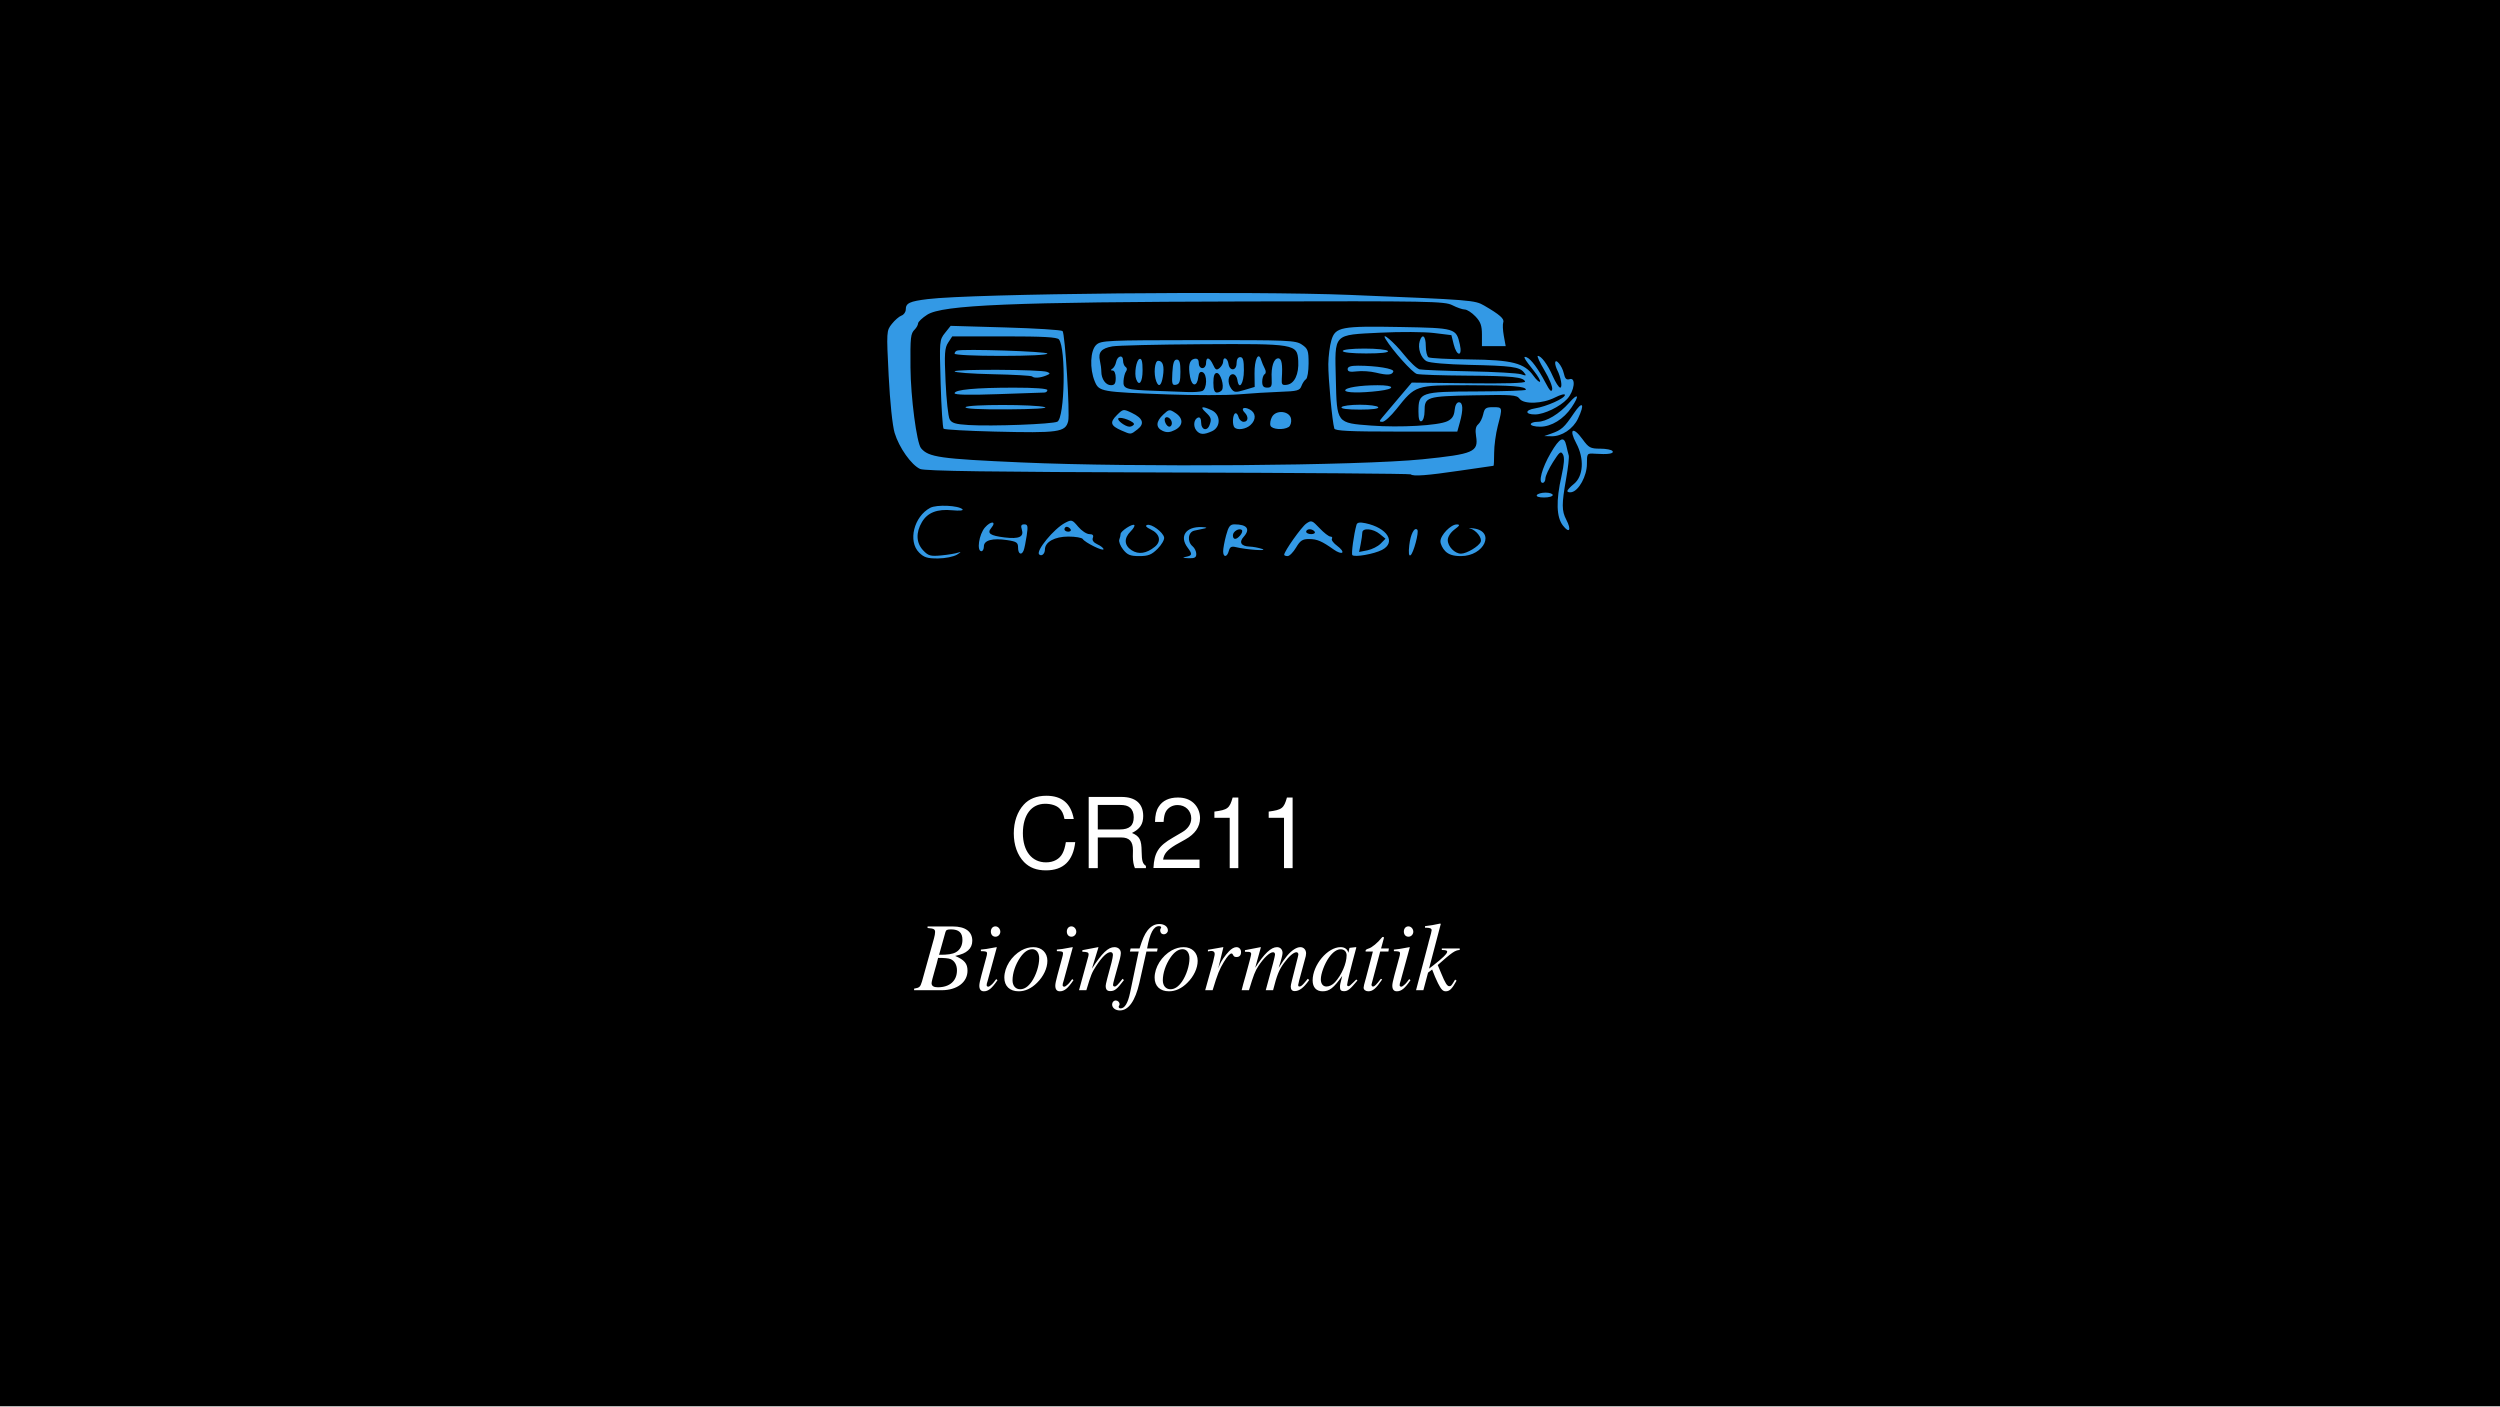
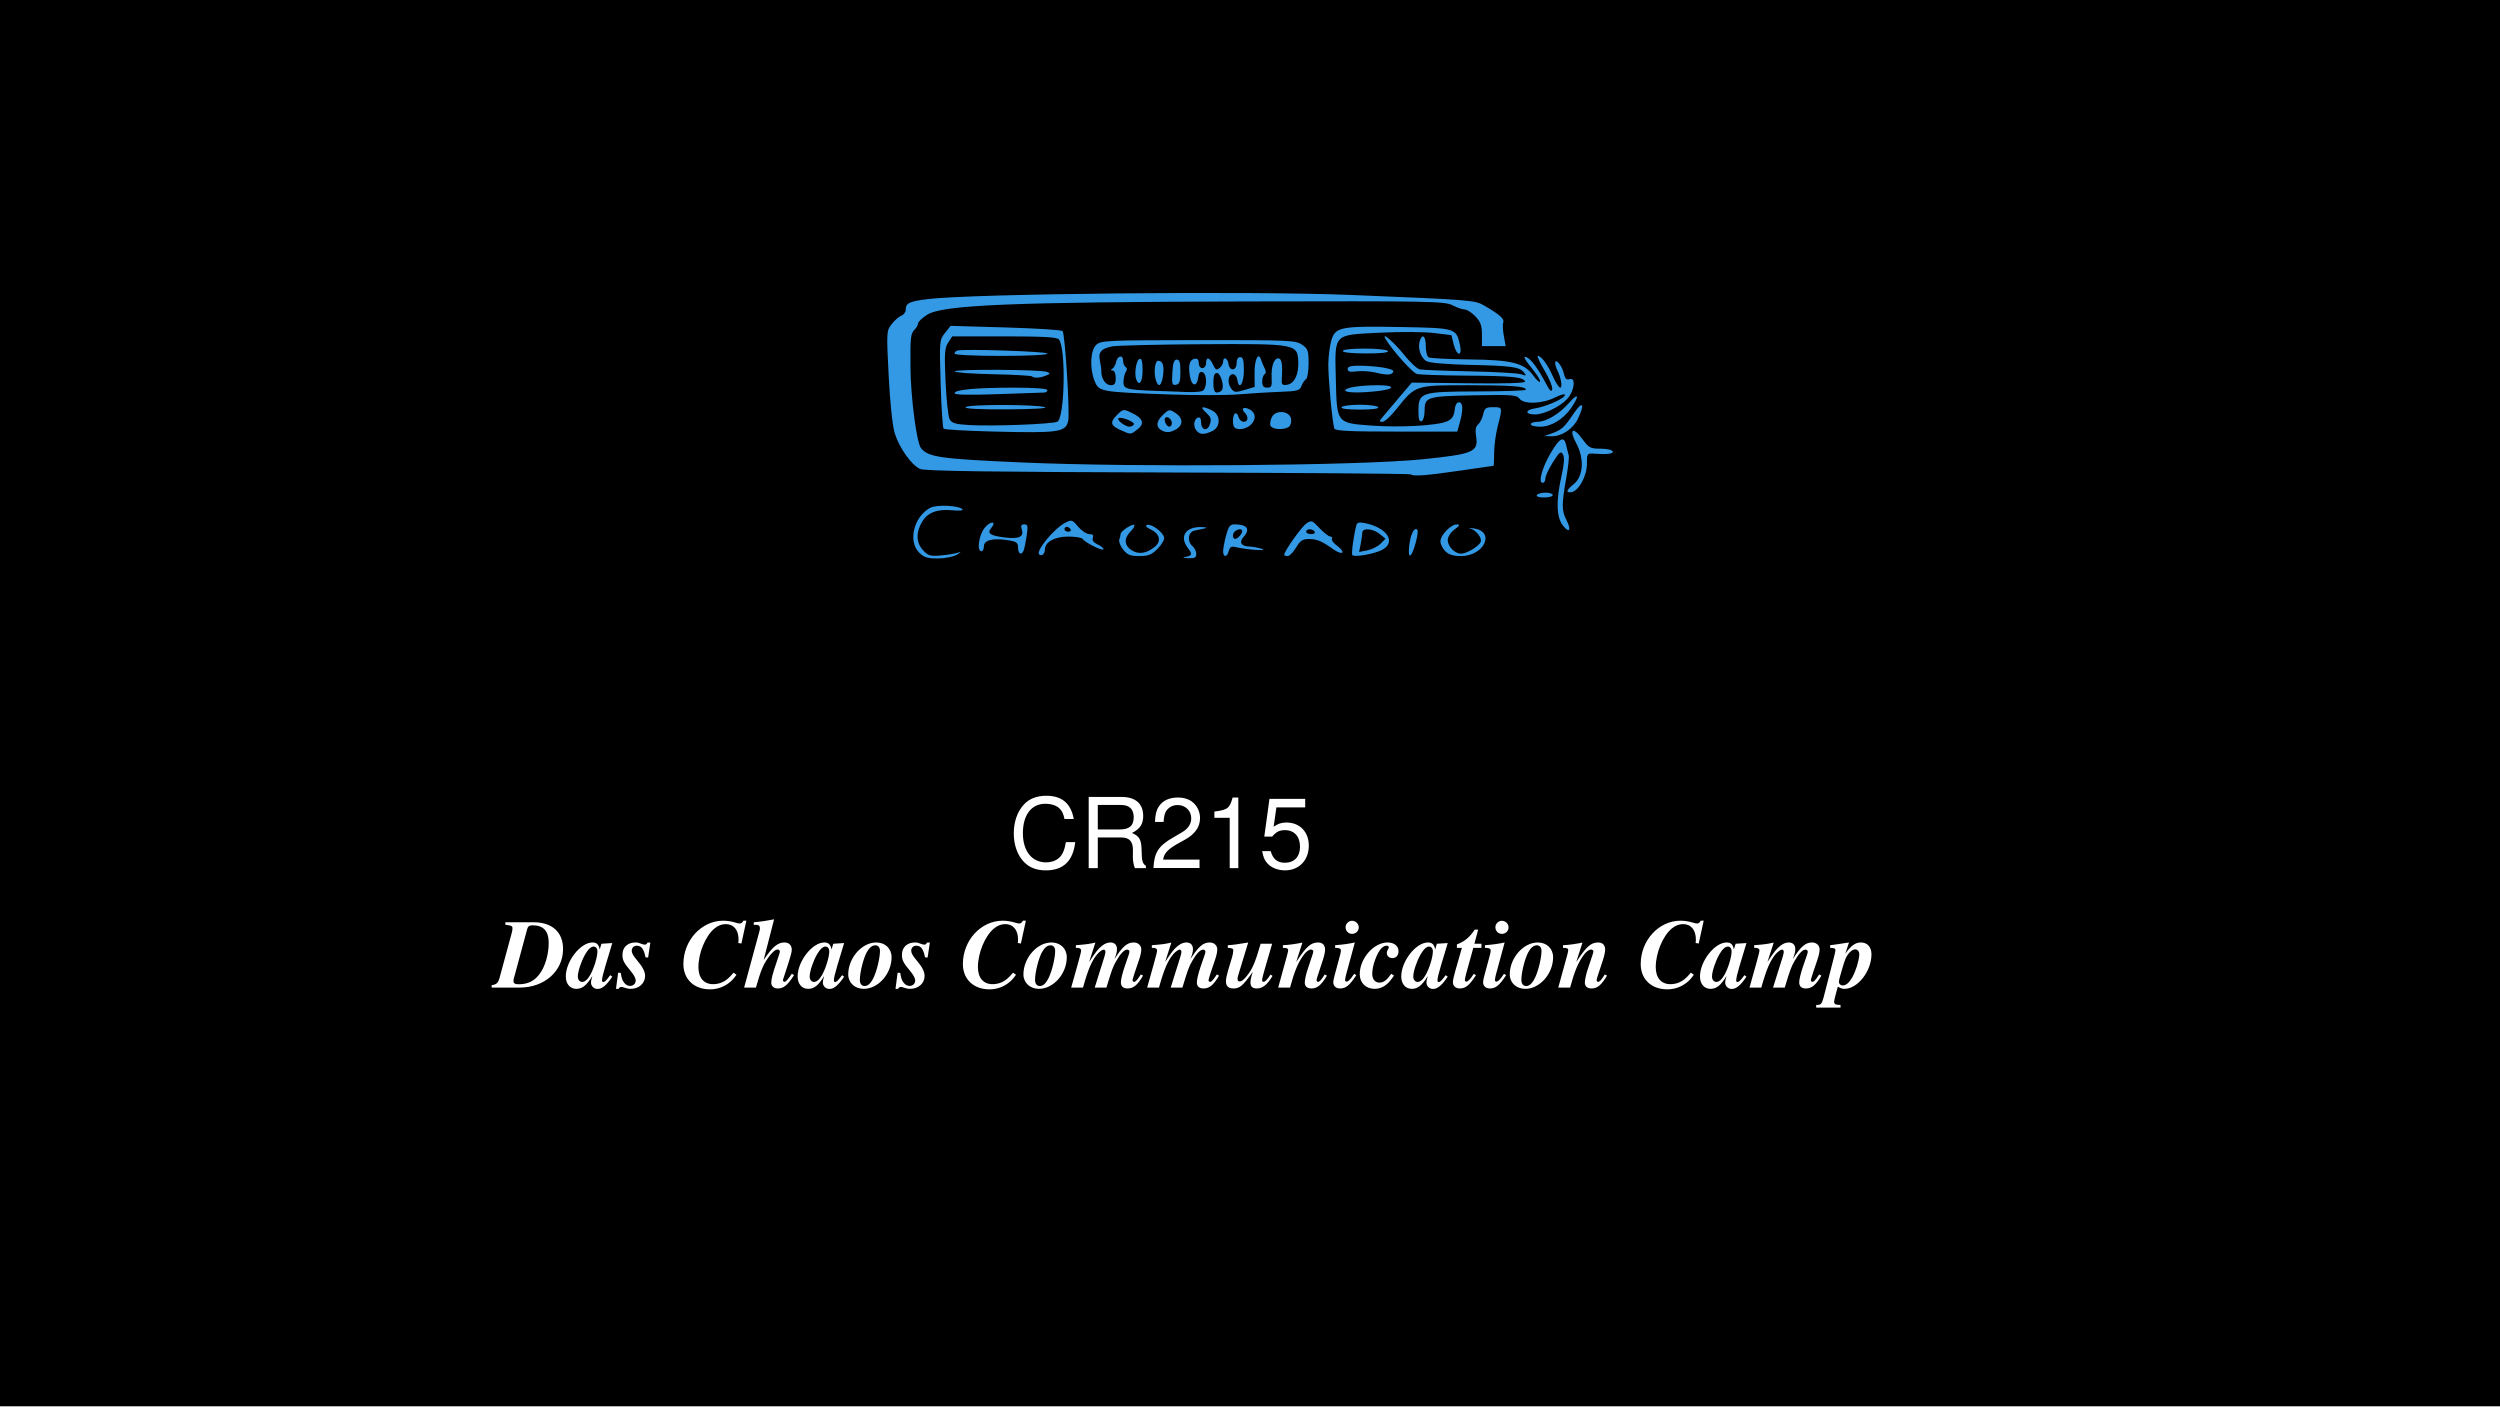
<svg xmlns="http://www.w3.org/2000/svg" xmlns:xlink="http://www.w3.org/1999/xlink" width="1920" height="1080" id="svg2" version="1.1">
  <defs id="defs4">
    <linearGradient id="linearGradient3807">
      <stop style="stop-color:#ffffff;stop-opacity:0;" offset="0" id="stop3809" />
      <stop id="stop3815" offset="0.2" style="stop-color:#ffffff;stop-opacity:0.784;" />
      <stop style="stop-color:#ffffff;stop-opacity:0.784;" offset="1" id="stop3811" />
    </linearGradient>
    <linearGradient xlink:href="#linearGradient3807" id="linearGradient3813" x1="650" y1="595.076" x2="1230" y2="595.076" gradientUnits="userSpaceOnUse" gradientTransform="matrix(1,0,0,0.9974417,-74.94924,-22.85744)" />
    <linearGradient xlink:href="#linearGradient3807" id="linearGradient3819" x1="575.051" y1="570.697" x2="1155.051" y2="570.697" gradientUnits="userSpaceOnUse" spreadMethod="reflect" />
    <linearGradient xlink:href="#linearGradient3807-2" id="linearGradient3819-8" x1="575.051" y1="570.697" x2="1155.051" y2="570.697" gradientUnits="userSpaceOnUse" spreadMethod="reflect" />
    <linearGradient id="linearGradient3807-2">
      <stop style="stop-color:#ffffff;stop-opacity:0;" offset="0" id="stop3809-5" />
      <stop id="stop3815-1" offset="0.2" style="stop-color:#ffffff;stop-opacity:1;" />
      <stop style="stop-color:#ffffff;stop-opacity:1;" offset="1" id="stop3811-1" />
    </linearGradient>
    <linearGradient gradientTransform="matrix(2.393314,0,0,1,-1291.511,359.3558)" y2="570.697" x2="1155.051" y1="570.697" x1="575.051" spreadMethod="reflect" gradientUnits="userSpaceOnUse" id="linearGradient4017-1" xlink:href="#linearGradient3807-2-2" />
    <linearGradient id="linearGradient3807-2-2">
      <stop style="stop-color:#ffffff;stop-opacity:0;" offset="0" id="stop3809-5-5" />
      <stop id="stop3815-1-7" offset="0.2" style="stop-color:#ffffff;stop-opacity:1;" />
      <stop style="stop-color:#ffffff;stop-opacity:1;" offset="1" id="stop3811-1-0" />
    </linearGradient>
    <linearGradient y2="570.697" x2="1155.051" y1="570.697" x1="575.051" spreadMethod="reflect" gradientTransform="matrix(2.393314,0,0,1,-842.013,2.87365)" gradientUnits="userSpaceOnUse" id="linearGradient4510" xlink:href="#linearGradient3807-2-2" />
    <filter id="filter4858" width="1.2" color-interpolation-filters="sRGB">
      <feFlood id="feFlood4860" flood-opacity="0.297" flood-color="rgb(255,255,255)" result="flood" />
      <feComposite id="feComposite4862" in2="SourceGraphic" in="flood" operator="in" result="composite1" />
      <feGaussianBlur id="feGaussianBlur4864" stdDeviation="2" result="blur" />
      <feOffset id="feOffset4866" dx="2" dy="2.2" result="offset" />
      <feComposite id="feComposite4868" in2="offset" in="SourceGraphic" operator="over" result="composite2" dy="0" />
    </filter>
  </defs>
  <g id="layer1" transform="translate(0,27.63782)">
    <rect style="fill:#000000;fill-opacity:1;fill-rule:nonzero;stroke:none" id="rect3797" width="1920" height="1080" x="0" y="-27.638" />
    <path style="fill:#3399e5;fill-opacity:1" d="m 705.852,396.716 c -8.704,-8.704 -3.958,-27.712 8.579,-34.362 4.93,-2.615 21.772,-1.833 24.754,1.15 0.964,0.964 -2.311,1.279 -7.803,0.751 -11.648,-1.119 -19.019,1.74 -23.339,9.053 -4.767,8.07 -4.443,15.962 0.889,21.671 3.964,4.245 5.631,4.72 13.88,3.952 5.156,-0.48 11.062,-1.463 13.125,-2.184 2.47,-0.864 2.15,-0.33 -0.938,1.564 -2.607,1.599 -9.095,2.905 -14.616,2.942 -8.094,0.054 -10.779,-0.784 -14.531,-4.536 z m 204.929,3.279 c 4.901,-0.944 5.11,-2.029 1.347,-7.004 -6.579,-8.698 -1.461,-16.256 10.718,-15.83 3.586,0.125 4.63,0.553 2.467,1.01 -2.062,0.436 -5.648,1.198 -7.969,1.693 -4.972,1.061 -5.827,8.41 -1.406,12.079 1.547,1.284 2.812,3.918 2.812,5.855 0,2.774 -1.292,3.466 -6.094,3.265 -4.407,-0.185 -4.926,-0.48 -1.875,-1.068 z m -112.714,-1.859 c -2.691,-2.691 11.355,-19.757 19.957,-24.25 4.972,-2.596 5.434,-2.459 10.01,2.98 2.639,3.136 6.501,5.702 8.582,5.702 2.627,0 3.447,0.878 2.683,2.87 -0.719,1.873 0.514,3.606 3.549,4.988 2.558,1.165 4.651,2.844 4.651,3.731 0,1.915 -14.222,-5.064 -15.921,-7.812 -0.646,-1.046 -5.637,-1.902 -11.09,-1.902 -10.47,0 -17.989,4.16 -17.989,9.953 0,3.344 -2.619,5.553 -4.433,3.739 z M 822.188,378.818 c -0.637,-1.031 -1.953,-1.875 -2.923,-1.875 -0.97,0 -1.764,0.844 -1.764,1.875 0,1.031 1.315,1.875 2.923,1.875 1.608,0 2.402,-0.844 1.764,-1.875 z m 40.379,15.596 c -2.176,-2.766 -3.502,-6.21 -2.949,-7.653 0.554,-1.443 1.007,-3.38 1.007,-4.303 0,-2.207 9.191,-8.199 10.527,-6.863 0.569,0.569 -0.723,2.793 -2.871,4.941 -5.22,5.22 -4.93,10.649 0.768,14.382 5.303,3.475 11.429,2.581 17.827,-2.6 5.304,-4.295 3.877,-10.082 -3.318,-13.462 -3.323,-1.561 -4.229,-2.726 -2.582,-3.318 3.209,-1.154 12.264,5.481 13.069,9.577 0.334,1.699 -1.921,5.617 -5.012,8.708 -4.579,4.579 -7.183,5.619 -14.065,5.619 -6.928,0 -9.156,-0.903 -12.401,-5.029 z m 76.809,1.306 c 0,-2.048 1.019,-7.532 2.264,-12.188 1.819,-6.801 3.079,-8.464 6.409,-8.464 9.74,0 12.441,3.655 7.081,9.578 -3.802,4.201 -1.967,7.244 4.513,7.484 2.775,0.103 7.155,0.931 9.733,1.841 5.054,1.784 -12.126,0.574 -20.271,-1.427 -3.332,-0.819 -4.574,-0.145 -5.375,2.917 -1.315,5.027 -4.354,5.208 -4.354,0.259 z m 13.163,-12.26 c 1.304,-1.572 1.866,-3.364 1.248,-3.982 -1.92,-1.92 -6.911,0.945 -6.911,3.968 0,3.672 2.621,3.679 5.663,0.013 z M 986.25,398.416 c 0,-2.631 13.256,-21.351 16.951,-23.94 3.935,-2.756 4.482,-2.567 10.23,3.528 3.34,3.542 7.078,6.44 8.306,6.44 1.228,0 1.757,0.77 1.175,1.712 -0.582,0.941 1.265,3.404 4.105,5.472 2.839,2.068 4.558,4.366 3.818,5.105 -0.739,0.739 -3.592,-0.247 -6.338,-2.191 -9.382,-6.641 -12.937,-8.167 -19.093,-8.195 -5.063,-0.023 -6.845,1.139 -10.029,6.535 -2.13,3.609 -5.054,6.562 -6.499,6.562 -1.445,0 -2.627,-0.462 -2.627,-1.028 z m 23.438,-17.722 c -0.637,-1.031 -2.375,-1.875 -3.861,-1.875 -1.486,0 -2.702,0.844 -2.702,1.875 0,1.031 1.737,1.875 3.861,1.875 2.123,0 3.339,-0.844 2.702,-1.875 z m 28.916,18.002 c -0.937,-0.957 1.111,-15.914 3.192,-23.307 0.498,-1.771 2.466,-2.125 6.797,-1.22 16.897,3.528 23.913,14.768 12.804,20.513 -6.176,3.194 -21.034,5.811 -22.793,4.015 z m 21.702,-8.787 3.756,-3.819 -4.426,-3.636 c -5.128,-4.212 -13.386,-4.864 -13.386,-1.058 0,1.418 -0.554,5.347 -1.23,8.73 l -1.23,6.152 6.38,-1.276 c 3.509,-0.702 8.071,-2.994 10.137,-5.095 z m 22.019,1.215 c 0.955,-8.472 3.91,-14.195 6.166,-11.94 1.51,1.509 -2.955,18.219 -5.247,19.635 -1.257,0.777 -1.574,-1.881 -0.919,-7.695 z M 1110,395.693 c -2.062,-2.062 -3.75,-5.476 -3.75,-7.585 0,-4.761 8.037,-13.06 12.571,-12.98 2.681,0.047 2.316,0.843 -1.79,3.906 -2.971,2.217 -5.156,5.644 -5.156,8.088 0,4.922 5.379,10.447 10.171,10.447 4.386,0 13.816,-5.659 15.128,-9.078 1.19,-3.1 -3.563,-9.078 -8.151,-10.252 -1.697,-0.434 -0.554,-0.47 2.54,-0.08 17.175,2.167 8.528,21.284 -9.628,21.284 -5.685,0 -9.33,-1.145 -11.935,-3.75 z m -328.125,-2.698 c 0,-3.98 -1.09,-4.736 -8.413,-5.834 -11.231,-1.684 -17.837,0.1 -17.837,4.818 0,2.043 -0.844,3.714 -1.875,3.714 -3.806,0 -1.931,-12.851 2.653,-18.177 4.609,-5.355 9.273,-4.969 4.819,0.398 -3.357,4.045 -0.765,5.851 10.341,7.205 11.081,1.351 14.984,-0.443 13.199,-6.068 -0.947,-2.984 -0.473,-3.984 1.887,-3.984 2.686,0 2.959,1.283 1.851,8.677 -0.716,4.772 -1.746,9.835 -2.288,11.25 -1.608,4.192 -4.336,2.934 -4.336,-2 z m 418.495,-16.946 c -5.077,-6.455 -5.451,-19.002 -1.135,-38.111 2.066,-9.148 2.413,-14.235 1.128,-16.532 -1.611,-2.879 -2.625,-2.106 -7.672,5.852 -3.198,5.043 -5.815,10.692 -5.815,12.552 0,1.861 -0.954,3.383 -2.12,3.383 -3.602,0 -0.517,-11.435 6.178,-22.898 6.925,-11.858 10.3,-13.459 12.001,-5.695 0.621,2.836 1.46,6.225 1.863,7.53 0.404,1.306 -0.495,9.321 -1.997,17.812 -3.488,19.72 -3.468,24.644 0.127,31.596 4.079,7.888 2.412,10.829 -2.557,4.511 z m -20.057,-23.482 c 0.637,-1.031 3.64,-1.875 6.673,-1.875 3.033,0 5.514,0.844 5.514,1.875 0,1.031 -3.003,1.875 -6.673,1.875 -3.971,0 -6.204,-0.759 -5.514,-1.875 z m 23.438,-3.073 c 0,-0.81 2.218,-3.242 4.928,-5.403 7.388,-5.891 8.217,-19.504 1.902,-31.25 -5.969,-11.102 -2.523,-13.28 4.869,-3.076 4.679,6.459 6.031,7.177 13.514,7.177 4.573,0 8.837,0.844 9.474,1.875 1.228,1.987 -3.559,2.691 -13.594,2.001 -6.021,-0.414 -6.094,-0.32 -6.094,7.888 0,9.137 -6.226,20.572 -11.785,21.642 -1.768,0.341 -3.215,-0.044 -3.215,-0.854 z m -120.284,-12.836 c -0.5,-0.5 -84.383,-1.142 -186.406,-1.427 -135.561,-0.378 -186.812,-1.103 -190.381,-2.691 -6.705,-2.983 -16.225,-16.457 -19.623,-27.771 -1.649,-5.49 -3.544,-23.704 -4.562,-43.857 -1.72,-34.039 -1.69,-34.533 2.414,-39.748 2.285,-2.904 5.632,-5.803 7.437,-6.44 1.805,-0.638 3.281,-2.74 3.281,-4.672 0,-4.9 2.884,-6.264 16.875,-7.983 34.469,-4.234 247.634,-6.343 324.375,-3.209 93.821,3.832 95.743,3.985 103.036,8.217 11.856,6.879 15.608,10.182 14.587,12.843 -0.547,1.425 -0.349,6.12 0.439,10.432 l 1.434,7.84 -9.123,0 -9.123,0 0,-8.804 c 0,-6.999 -1.033,-9.881 -5.038,-14.062 -2.771,-2.892 -6.438,-5.259 -8.149,-5.259 -1.711,0 -5.983,-1.477 -9.493,-3.281 -5.942,-3.055 -16.903,-3.255 -159.194,-2.906 -179.105,0.44 -232.38,2.661 -244.139,10.18 -3.824,2.445 -6.988,5.439 -7.031,6.655 -0.044,1.215 -1.204,3.335 -2.579,4.71 -3.161,3.161 -3.442,5.676 -3.26,29.203 0.176,22.794 4.768,57.922 8.095,61.935 5.761,6.947 14.423,8.176 77.218,10.955 86.999,3.85 259.641,2.488 307.91,-2.429 39.34,-4.007 43.093,-5.625 41.155,-17.744 -0.757,-4.731 -0.268,-7.523 1.586,-9.061 1.474,-1.223 3.222,-4.696 3.886,-7.719 1.048,-4.771 2.053,-5.495 7.62,-5.495 7.359,0 7.351,-0.033 3.601,14.365 -1.547,5.939 -2.812,15.261 -2.812,20.716 0,5.455 -0.211,9.922 -0.469,9.927 -0.258,0.005 -11.859,1.688 -25.781,3.741 -25.342,3.737 -36.081,4.544 -37.784,2.841 z m 108.097,-31.365 c 7.689,-2.705 9.802,-4.615 17.113,-15.471 6.779,-10.066 8.727,-7.571 3.194,4.09 -3.727,7.853 -12.515,13.696 -20.306,13.501 l -5.625,-0.141 5.625,-1.979 z M 763.745,303.818 c -20.8,-0.516 -38.385,-1.507 -39.078,-2.203 -0.693,-0.696 -1.709,-16.306 -2.256,-34.688 -0.978,-32.849 -0.921,-33.515 3.348,-38.867 l 4.343,-5.445 42.202,1.228 c 23.211,0.675 42.896,1.922 43.744,2.771 1.909,1.909 5.755,63.445 4.323,69.18 -2.123,8.509 -7.32,9.245 -56.625,8.023 z m 48.324,-7.611 c 5.674,-3.022 6.685,-56.232 1.2,-63.17 -1.379,-1.744 -12.099,-2.344 -41.893,-2.344 l -40.04,0 -3.14,4.792 c -2.702,4.124 -2.981,8.306 -2.002,29.966 0.626,13.846 2.029,26.838 3.117,28.872 1.595,2.981 4.43,3.847 14.615,4.462 17.988,1.086 64.57,-0.677 68.142,-2.579 z M 741.562,285.068 c 1.38,-2.233 53.965,-2.233 60.938,0 2.758,0.883 -9.054,1.578 -28.704,1.688 -21.83,0.122 -32.991,-0.462 -32.233,-1.688 z m -8.438,-10.698 c 0,-2.758 16.011,-4.267 45.469,-4.286 15.948,-0.01 25.781,0.699 25.781,1.859 0,1.031 -1.055,1.884 -2.344,1.894 -1.289,0.011 -17.32,0.563 -35.625,1.228 -22.075,0.802 -33.281,0.568 -33.281,-0.696 z m 59.518,-12.909 c -0.609,-0.609 -14.251,-1.376 -30.316,-1.705 -16.065,-0.329 -29.193,-1.307 -29.173,-2.174 0.043,-1.834 66.453,-1.47 70.986,0.389 2.644,1.084 2.552,1.453 -0.703,2.791 -4.576,1.882 -9.305,2.188 -10.794,0.699 z M 733.125,243.974 c 0,-0.945 0.834,-2 1.853,-2.344 4.454,-1.503 69.397,0.621 69.397,2.269 0,1.078 -14.208,1.793 -35.625,1.793 -20.341,0 -35.625,-0.737 -35.625,-1.719 z m 128.194,59.018 c -8.417,-3.663 -9.191,-6.188 -3.61,-11.769 4.843,-4.843 5.013,-4.869 11.474,-1.788 8.679,4.139 10.118,8.303 4.392,12.706 -5.345,4.109 -4.848,4.074 -12.255,0.851 z m 9.506,-4.617 c 1.181,-1.911 -10.203,-6.429 -11.907,-4.725 -1.368,1.368 5.333,6.418 8.518,6.418 1.289,0 2.814,-0.762 3.389,-1.692 z m 22.144,4.918 c -5.499,-2.508 -5.352,-7.132 0.399,-12.535 4.411,-4.144 4.831,-4.199 9.375,-1.221 6.261,4.102 6.088,9.757 -0.399,13.057 -3.781,1.923 -6.282,2.11 -9.375,0.699 z M 900,297.366 c 0,-2.986 -3.402,-5.771 -5.044,-4.129 -1.542,1.542 0.865,6.831 3.11,6.831 1.064,0 1.934,-1.216 1.934,-2.702 z m 18.825,5.604 c -2.698,-3.251 -1.948,-8.843 1.331,-9.935 1.472,-0.49 2.344,1.022 2.344,4.063 0,5.372 4.51,6.703 6.362,1.878 1.797,-4.684 1.407,-6.013 -2.965,-10.086 -4.655,-4.337 -2.782,-4.932 4.653,-1.479 7.029,3.264 7.209,12.957 0.3,16.105 -6.32,2.879 -9.293,2.744 -12.025,-0.546 z m 105.934,-1.496 c -1.569,-4.912 -4.753,-39.088 -4.615,-49.538 0.079,-6.012 1.147,-14.255 2.373,-18.319 3.059,-10.144 7.329,-10.954 53.237,-10.107 42.135,0.777 42.602,0.916 45.437,13.482 2.132,9.452 -2.429,9.255 -4.766,-0.205 l -1.737,-7.031 -13.395,-1.643 c -7.367,-0.904 -25.811,-1.022 -40.986,-0.264 -36.863,1.843 -35.23,0.134 -34.385,35.996 0.795,33.738 0.499,33.354 27.307,35.364 21.986,1.648 51.383,-0.031 58.304,-3.332 3.669,-1.75 5.189,-4.044 5.618,-8.479 0.364,-3.763 1.614,-6.081 3.281,-6.081 3.192,0 3.454,5.626 0.72,15.469 l -1.953,7.031 -46.846,0 c -35.827,0 -47.022,-0.551 -47.594,-2.344 z m -76.634,-0.781 c -1.825,-1.825 -1.528,-9.607 0.412,-10.806 0.914,-0.565 2.101,0.651 2.637,2.702 0.536,2.051 2.32,3.729 3.963,3.729 3.51,0 3.936,-3.927 0.769,-7.094 -3.234,-3.234 -0.623,-4.805 3.933,-2.367 4.825,2.582 5.037,7.86 0.482,11.983 -3.481,3.151 -9.92,4.129 -12.196,1.853 z m 27.609,-1.416 c -0.563,-1.466 -0.058,-4.469 1.121,-6.672 3.135,-5.858 13.824,-4.677 14.715,1.626 0.348,2.462 -0.496,5.191 -1.875,6.065 -4.005,2.538 -12.844,1.893 -13.961,-1.019 z M 1175.625,298.193 c 0,-1.031 2.32,-1.878 5.156,-1.882 6.773,-0.009 16.808,-6.043 24.347,-14.639 6.99,-7.97 8.14,-5.778 1.858,3.543 -6.088,9.034 -15.545,14.853 -24.139,14.853 -3.973,0 -7.223,-0.844 -7.223,-1.875 z m -114.095,-5.156 c 1.505,-1.805 7.229,-8.584 12.72,-15.065 l 9.984,-11.784 43.822,0.534 c 27.795,0.339 43.599,-0.133 43.213,-1.29 -1.16,-3.47 -9.856,-4.366 -44.394,-4.578 -19.078,-0.117 -36.494,-0.697 -38.702,-1.29 -3.369,-0.904 -18.715,-18.006 -23.973,-26.715 -3.921,-6.496 6.292,2.132 13.996,11.825 4.601,5.788 10.053,10.9 12.116,11.358 2.062,0.459 19.359,1.142 38.438,1.519 19.078,0.377 36.797,1.384 39.375,2.239 4.199,1.392 4.424,1.232 2.155,-1.534 -3.406,-4.154 -9.467,-4.966 -42.473,-5.691 -16.255,-0.357 -29.818,-1.521 -32.128,-2.758 -4.447,-2.38 -7.064,-10.019 -5.316,-15.523 1.95,-6.145 4.637,-3.943 4.637,3.799 0,4.064 0.949,7.976 2.108,8.692 1.16,0.717 15.293,1.45 31.406,1.629 32.888,0.365 42.192,2.749 49.214,12.611 2.162,3.036 4.401,5.049 4.977,4.474 0.575,-0.575 -1.469,-4.21 -4.543,-8.077 -7.746,-9.744 -8.895,-11.881 -5.733,-10.668 3.323,1.275 8.959,8.871 14.565,19.632 3.183,6.11 4.563,7.463 5.093,4.995 0.4,-1.862 -2.261,-8.401 -5.913,-14.531 -3.652,-6.131 -5.963,-11.146 -5.136,-11.146 2.68,0 7.476,6.493 11.477,15.537 2.15,4.861 4.73,8.838 5.732,8.838 1.905,0 0.575,-7.933 -2.258,-13.47 -0.889,-1.737 -1.616,-4.161 -1.616,-5.386 0,-4.299 5.332,2.003 6.607,7.81 0.925,4.212 2.024,5.315 4.508,4.527 5.024,-1.594 3.674,9.171 -1.91,15.234 -5.455,5.923 -17.645,11.814 -24.564,11.87 -7.91,0.065 -8.031,-3.394 -0.163,-4.647 8.89,-1.415 23.021,-7.753 23.021,-10.326 0,-1.066 -3.403,-0.201 -7.562,1.92 -9.696,4.947 -24.034,5.452 -27.316,0.962 -2.126,-2.908 -5.779,-3.176 -35.218,-2.588 -36.363,0.727 -37.717,1.169 -37.717,12.311 0,3.754 -1.046,7.127 -2.344,7.561 -1.64,0.549 -2.344,-1.709 -2.344,-7.519 0,-14.676 1.578,-15.213 45.076,-15.339 20.582,-0.059 37.422,-0.643 37.423,-1.296 0,-2.653 -10.132,-3.45 -44.166,-3.474 -40.891,-0.029 -40.537,-0.147 -55.322,18.422 -4.238,5.323 -9.03,9.678 -10.649,9.678 -2.596,0 -2.62,-0.388 -0.207,-3.281 z m -31.217,-7.969 c 0.637,-1.031 6.965,-1.875 14.062,-1.875 7.097,0 13.425,0.844 14.062,1.875 0.736,1.191 -4.392,1.875 -14.062,1.875 -9.67,0 -14.799,-0.684 -14.062,-1.875 z m -133.125,-9.79 c -51.695,-1.865 -53.12,-2.117 -56.403,-9.975 -4.088,-9.784 -3.481,-23.91 1.21,-28.155 3.638,-3.293 8.314,-3.506 78.281,-3.572 69.59,-0.066 74.746,0.157 79.568,3.427 4.635,3.143 5.156,4.602 5.156,14.421 0,6.008 -0.903,11.482 -2.006,12.164 -1.103,0.682 -2.667,3.026 -3.474,5.208 -1.301,3.517 -3.153,4.026 -16.275,4.476 -8.144,0.279 -22.401,1.149 -31.682,1.934 -9.281,0.784 -33.75,0.818 -54.375,0.073 z m 26.097,-2.598 c 3.823,-1.467 4.037,-13.05 0.268,-14.496 -1.855,-0.712 -2.88,0.499 -3.281,3.874 -0.884,7.436 -4.871,7.36 -6.274,-0.119 -1.64,-8.744 -0.555,-13.262 3.369,-14.017 2.25,-0.433 3.26,0.576 3.26,3.26 0,2.206 1.217,3.887 2.812,3.887 1.562,0 2.812,-1.667 2.812,-3.75 0,-5.245 2.728,-4.672 5.371,1.128 1.832,4.021 2.709,4.475 4.988,2.583 1.521,-1.262 2.766,-3.458 2.766,-4.878 0,-4.28 3.444,-2.902 4.088,1.636 0.836,5.884 6.224,5.478 6.224,-0.469 0,-2.917 1.063,-4.688 2.812,-4.688 2.154,0 2.812,2.378 2.812,10.156 0,10.24 -3.808,15.784 -5.012,7.296 -0.337,-2.38 -1.879,-4.327 -3.426,-4.327 -3.719,0 -4.545,6.633 -1.368,10.978 2.264,3.096 3.323,3.211 10.309,1.118 l 7.786,-2.333 -0.122,-10.217 c -0.128,-10.722 2.951,-17.232 5.033,-10.641 0.625,1.977 1.901,5.032 2.836,6.789 1.049,1.972 0.997,3.629 -0.137,4.329 -1.01,0.624 -1.837,3.195 -1.837,5.712 0,3.357 1.02,4.577 3.826,4.577 3.239,0 3.767,-1.078 3.442,-7.031 -0.492,-8.996 1.62,-15.469 5.046,-15.469 2.671,0 3.469,4.569 2.728,15.62 -0.305,4.551 0.261,5.219 3.973,4.688 5.81,-0.832 9.254,-8.161 8.66,-18.432 -0.746,-12.904 -2.318,-13.172 -74.55,-12.719 -33.516,0.21 -64.204,0.954 -68.197,1.653 -8.442,1.478 -11.071,4.521 -9.559,11.066 0.595,2.578 1.08,6.299 1.076,8.268 -0.011,5.68 3.366,10.482 7.371,10.482 2.843,0 3.684,-1.284 3.684,-5.625 0,-3.235 -0.996,-5.637 -2.344,-5.654 -1.679,-0.021 -1.741,-0.419 -0.217,-1.406 1.17,-0.758 2.435,-2.995 2.812,-4.972 0.949,-4.974 5.373,-6.094 5.373,-1.36 0,2.088 0.885,4.342 1.966,5.011 1.155,0.714 1.295,2.113 0.34,3.392 -0.894,1.197 -1.768,4.484 -1.943,7.303 -0.383,6.196 1.625,6.833 24.011,7.615 8.766,0.307 19.876,0.729 24.69,0.939 4.814,0.21 10.088,-0.131 11.719,-0.756 z m -35.271,-7.453 c -2.195,-5.719 -1.255,-15.784 1.474,-15.784 3.623,0 4.881,4.217 3.605,12.079 -1.15,7.087 -3.205,8.587 -5.079,3.705 z m 12.352,-6.721 c 0.423,-7.386 1.308,-10.001 3.385,-10.001 2.124,0 2.812,2.289 2.812,9.349 0,7.522 -0.661,9.477 -3.385,10.001 -2.976,0.573 -3.316,-0.556 -2.812,-9.349 z m -27.744,5.177 c -1.672,-4.356 0.025,-14.835 2.535,-15.659 1.669,-0.548 2.344,1.976 2.344,8.762 0,9.001 -2.639,12.732 -4.878,6.897 z m 65.844,8.213 c 1.94,-3.139 -1.045,-13.079 -3.927,-13.079 -1.857,0 -2.664,2.27 -2.664,7.5 0,5.28 0.8,7.5 2.702,7.5 1.486,0 3.236,-0.864 3.889,-1.921 z m 94.659,0.291 c 0,-2.134 11.341,-3.949 24.844,-3.975 13.487,-0.026 14.092,2.809 0.938,4.389 -13.991,1.681 -25.781,1.491 -25.781,-0.415 z m 23.438,-13.665 c -4.125,-1.008 -10.664,-1.435 -14.531,-0.948 -5.209,0.656 -7.031,0.203 -7.031,-1.748 0,-1.851 2.368,-2.629 7.969,-2.618 14.152,0.029 27.826,2.285 27.099,4.471 -0.933,2.802 -4.564,3.028 -13.505,0.842 z M 1031.25,241.943 c 0,-1.11 6.838,-1.875 16.764,-1.875 9.22,0 17.286,0.844 17.923,1.875 0.742,1.2 -5.293,1.875 -16.764,1.875 -10.699,0 -17.923,-0.756 -17.923,-1.875 z" id="logo" />
-     <text xml:space="preserve" style="font-size:75px;font-style:normal;font-weight:normal;text-align:center;line-height:125%;letter-spacing:0px;word-spacing:0px;text-anchor:middle;fill:#ffffff;fill-opacity:1;stroke:none;font-family:Sans" x="959.945" y="639.082" id="text">
-       <tspan x="959.945" y="639.082" id="tspan3833" style="font-style:normal;font-variant:normal;font-weight:normal;font-stretch:normal;font-family:Nimbus Sans L;-inkscape-font-specification:Nimbus Sans L">CR211</tspan>
-       <tspan x="959.945" y="732.851" id="tspan3842" style="font-style:italic;font-variant:normal;font-weight:normal;font-stretch:normal;font-family:Nimbus Roman No9 L;-inkscape-font-specification:Nimbus Roman No9 L Italic">Bioinformatik</tspan>
+     <text xml:space="preserve" style="font-style:normal;font-weight:normal;font-size:75px;line-height:125%;font-family:Sans;text-align:center;letter-spacing:0px;word-spacing:0px;text-anchor:middle;fill:#ffffff;fill-opacity:1;stroke:none" x="959.945" y="639.082" id="text">
+       <tspan x="959.945" y="639.082" id="tspan3833" style="font-style:normal;font-variant:normal;font-weight:normal;font-stretch:normal;font-family:'Nimbus Sans L';-inkscape-font-specification:'Nimbus Sans L'">CR215</tspan>
+       <tspan x="959.945" y="730.831" id="tspan3842" style="font-style:italic;font-variant:normal;font-weight:bold;font-stretch:normal;font-family:'Nimbus Roman No9 L';-inkscape-font-specification:'Nimbus Roman No9 L Italic'">Das Chaos Communication Camp</tspan>
    </text>
  </g>
</svg>
